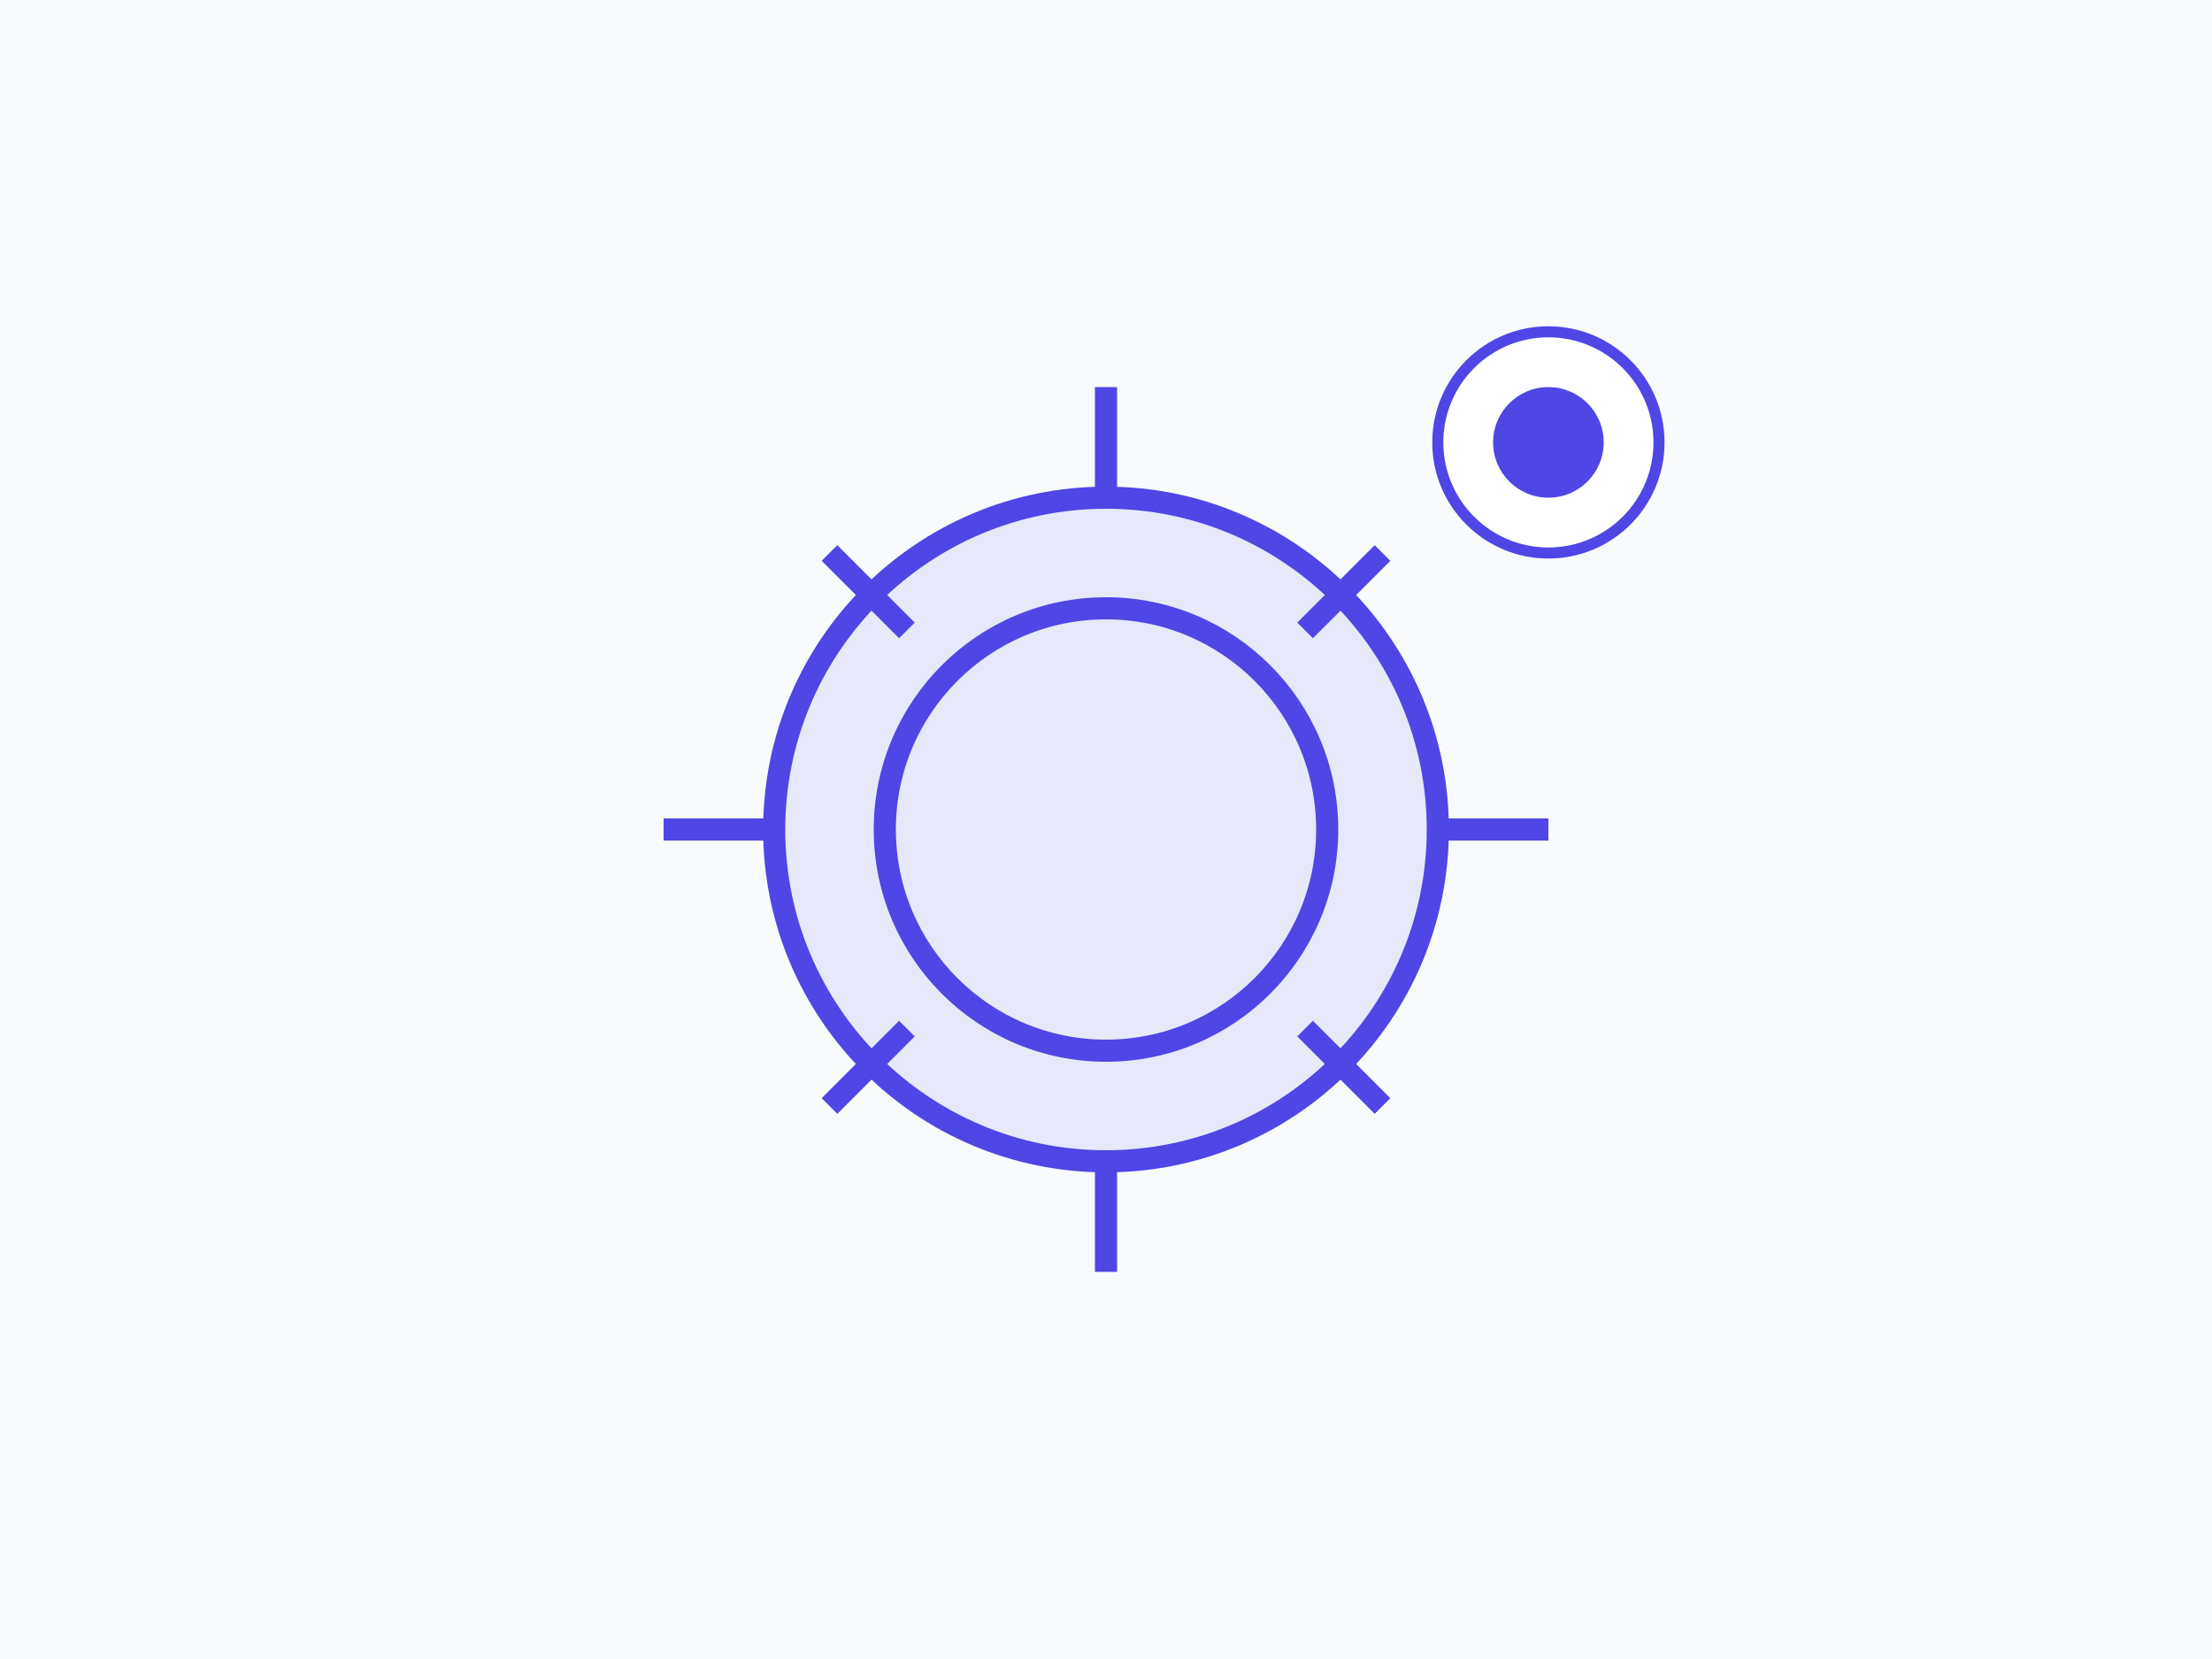
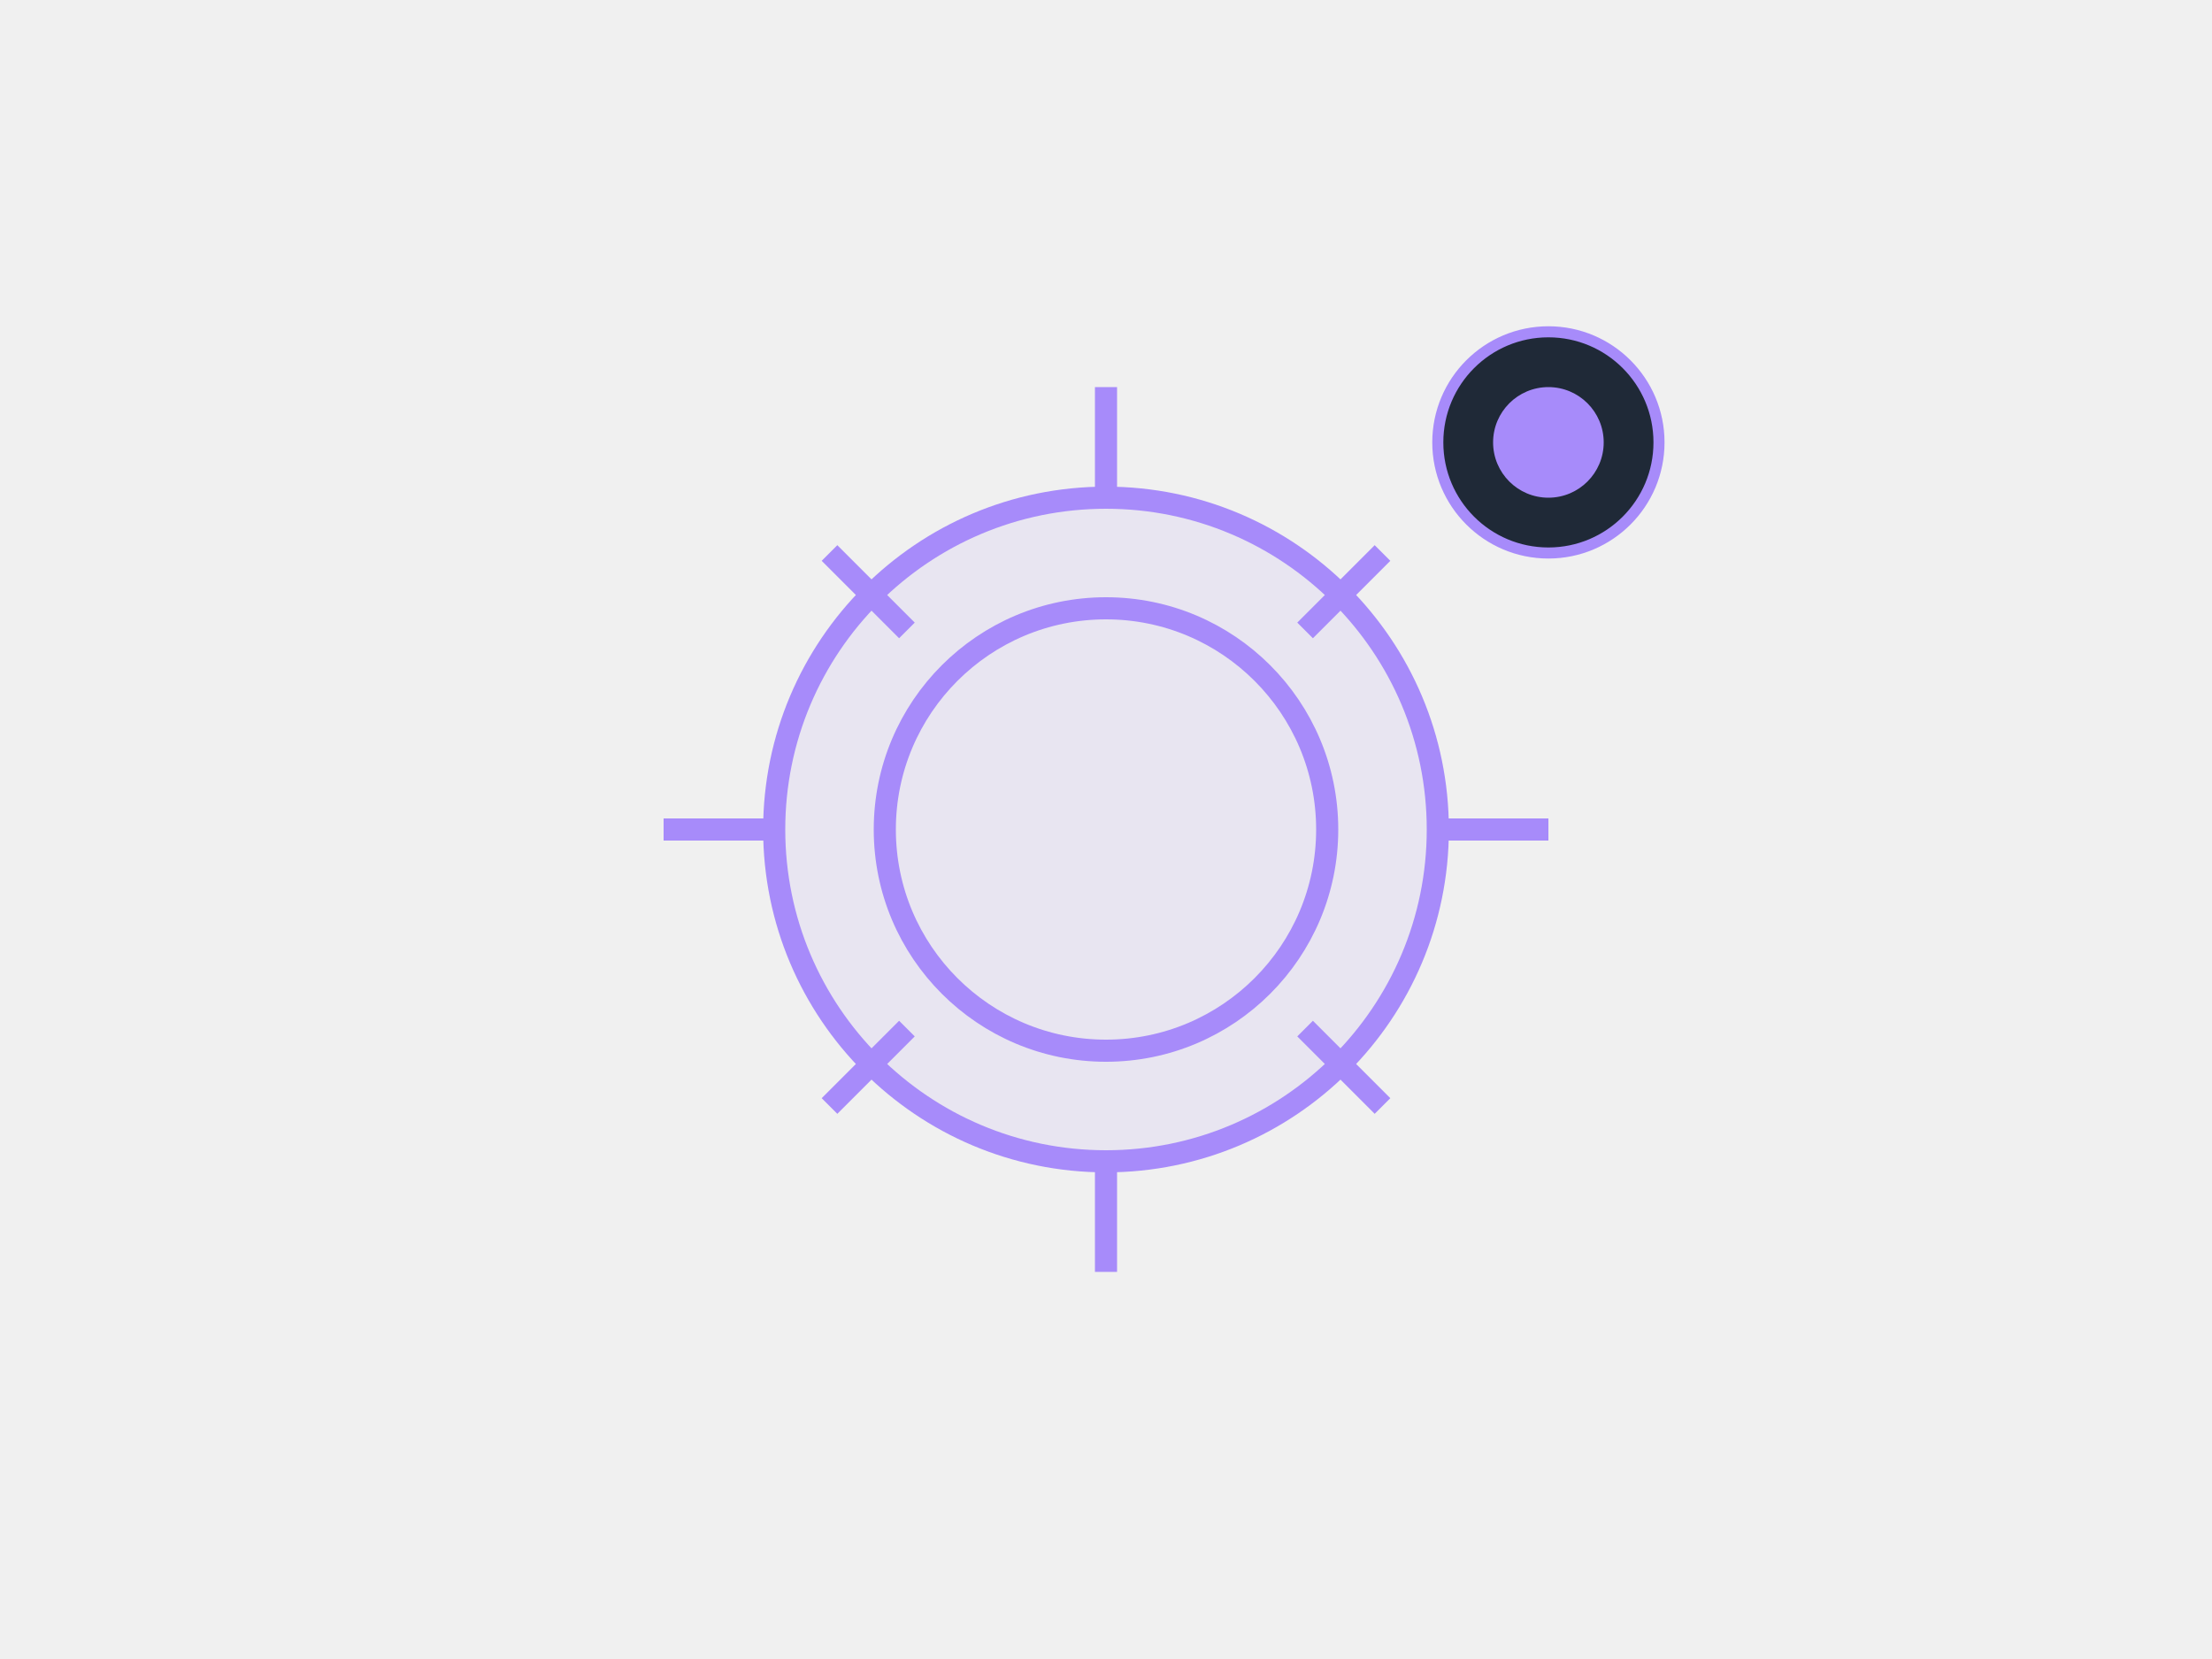
<svg xmlns="http://www.w3.org/2000/svg" viewBox="0 0 200 150">
-   <rect width="200" height="150" fill="#f8fafc" />
-   <circle cx="100" cy="75" r="30" fill="#4f46e5" fill-opacity="0.1" stroke="#4f46e5" stroke-width="2" />
-   <circle cx="100" cy="75" r="20" fill="none" stroke="#4f46e5" stroke-width="2" />
-   <g stroke="#4f46e5" stroke-width="2">
+   <circle cx="100" cy="75" r="30" fill="#a78bfa" fill-opacity="0.1" stroke="#a78bfa" stroke-width="2" />
+   <circle cx="100" cy="75" r="20" fill="none" stroke="#a78bfa" stroke-width="2" />
+   <g stroke="#a78bfa" stroke-width="2">
    <line x1="100" y1="35" x2="100" y2="45" />
    <line x1="100" y1="105" x2="100" y2="115" />
    <line x1="60" y1="75" x2="70" y2="75" />
    <line x1="130" y1="75" x2="140" y2="75" />
    <line x1="75" y1="50" x2="82" y2="57" />
    <line x1="118" y1="93" x2="125" y2="100" />
    <line x1="75" y1="100" x2="82" y2="93" />
    <line x1="118" y1="57" x2="125" y2="50" />
  </g>
-   <circle cx="140" cy="40" r="10" fill="#ffffff" stroke="#4f46e5" />
-   <circle cx="140" cy="40" r="5" fill="#4f46e5" />
+   <circle cx="140" cy="40" r="10" fill="#1f2937" stroke="#a78bfa" />
+   <circle cx="140" cy="40" r="5" fill="#a78bfa" />
</svg>
